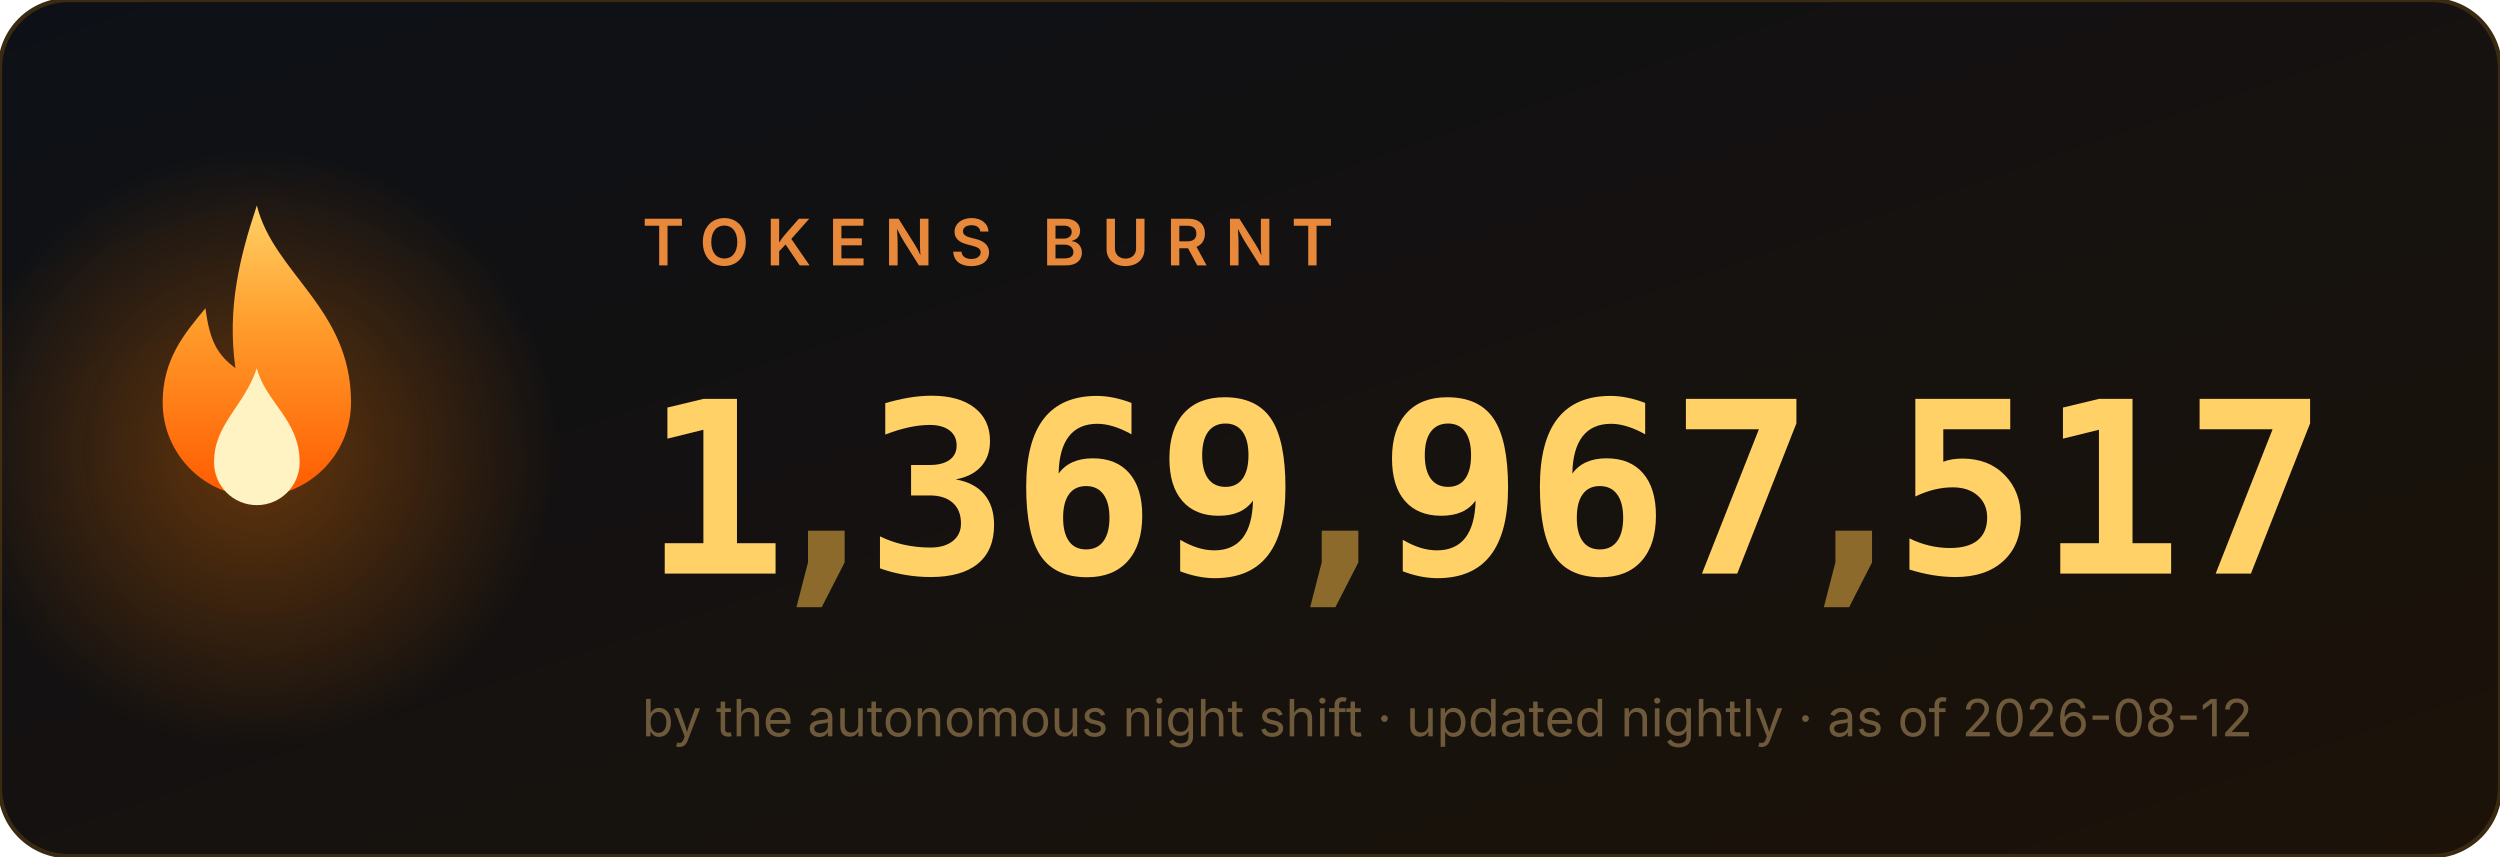
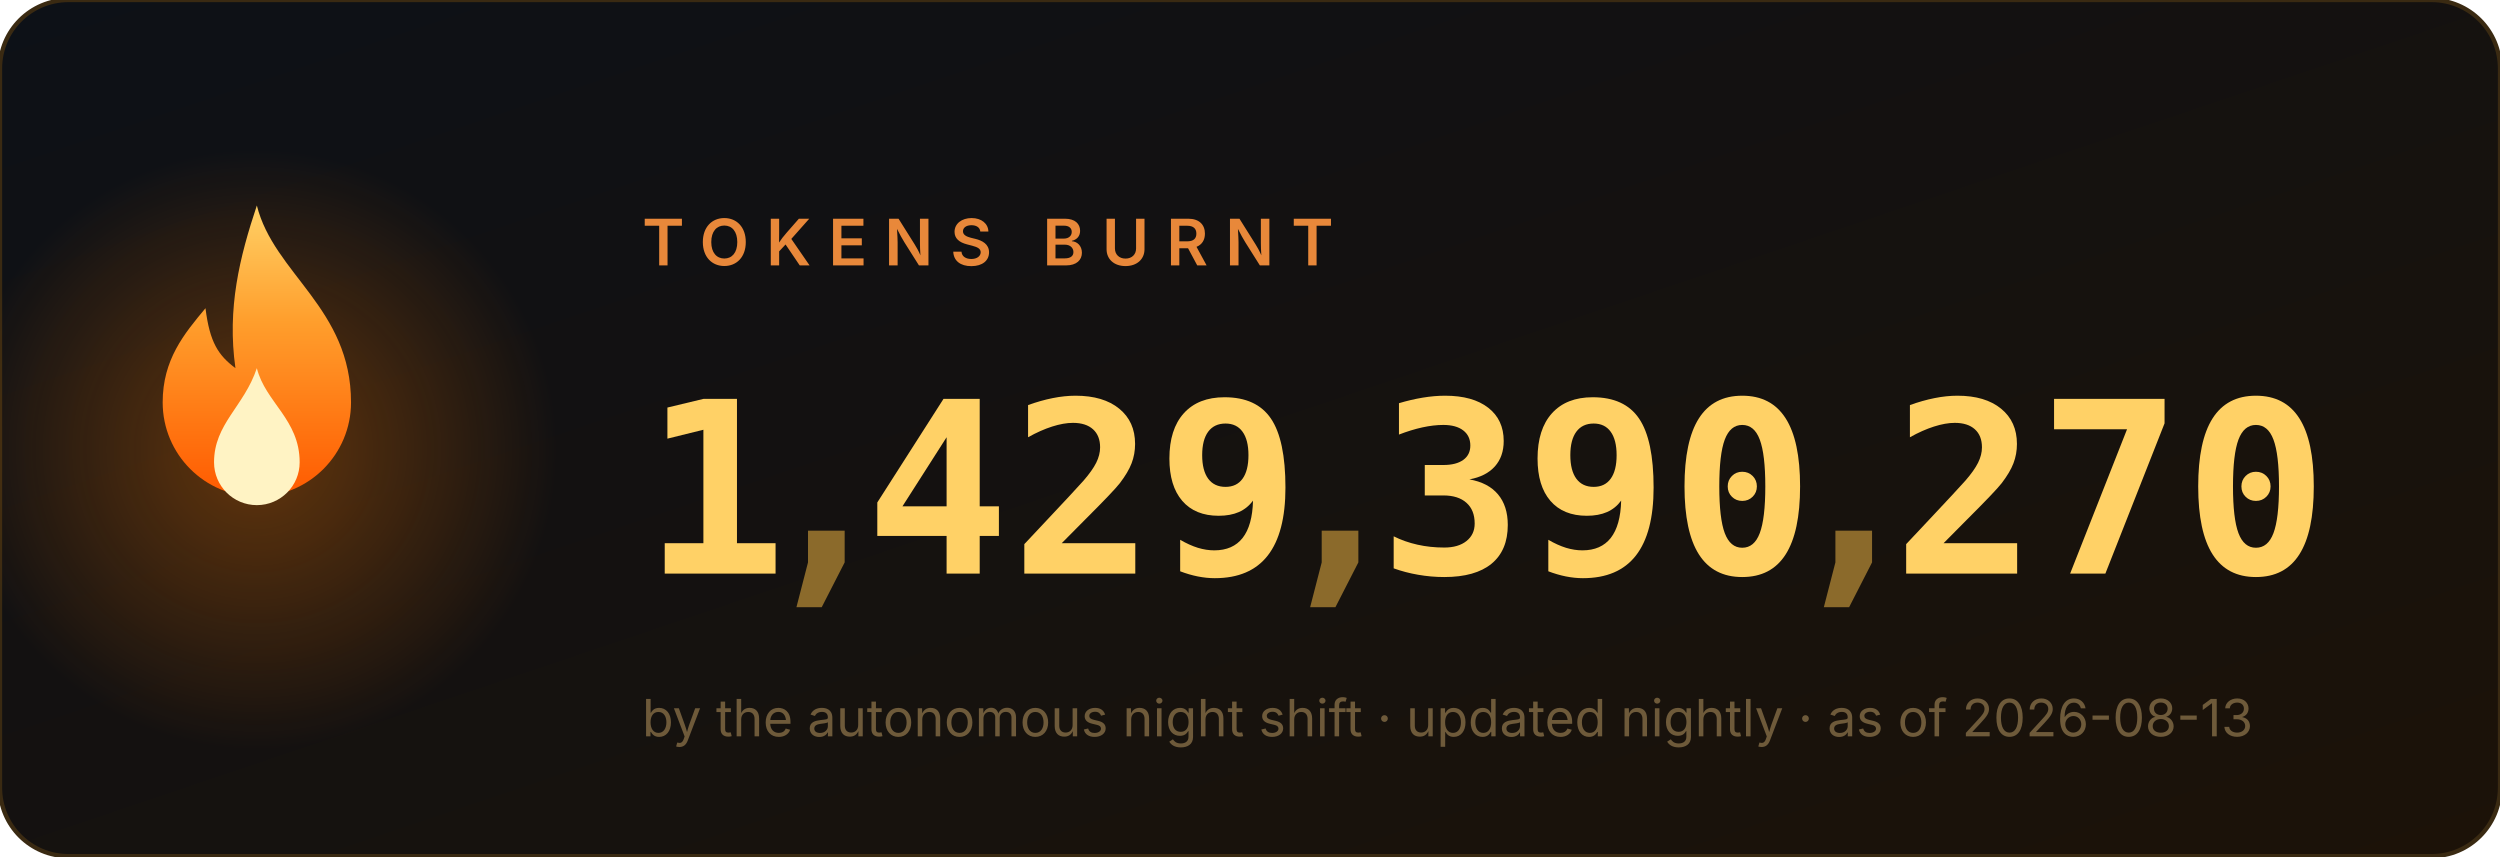
- <svg xmlns="http://www.w3.org/2000/svg" width="584" height="200" viewBox="0 0 584 200" role="img" aria-label="1,369,967,517 tokens burnt">
+ <svg xmlns="http://www.w3.org/2000/svg" width="584" height="200" viewBox="0 0 584 200" role="img" aria-label="1,429,390,270 tokens burnt">
  <style>
.num{font:700 56px ui-monospace,'Cascadia Code',Menlo,Consolas,monospace;fill:#ffd166}
.comma{fill:#8b6a2b}
.label{font:600 15px -apple-system,'Segoe UI',sans-serif;fill:#e8883a;letter-spacing:4px}
.sub{font:400 12px -apple-system,'Segoe UI',sans-serif;fill:#6e5a3a}
</style>
  <defs>
    <linearGradient id="bg" x1="0" y1="0" x2="1" y2="1">
      <stop offset="0" stop-color="#0d1117" />
      <stop offset="1" stop-color="#1c1208" />
    </linearGradient>
    <linearGradient id="fg" x1="0" y1="1" x2="0" y2="0">
      <stop offset="0" stop-color="#ff5a00" />
      <stop offset=".6" stop-color="#ff9e2c" />
      <stop offset="1" stop-color="#ffd166" />
    </linearGradient>
    <radialGradient id="halo">
      <stop offset="0" stop-color="#ff7b00" />
      <stop offset="1" stop-color="#ff7b00" stop-opacity="0" />
    </radialGradient>
  </defs>
  <rect width="584" height="200" rx="16" fill="url(#bg)" stroke="#3a2a12" />
  <circle cx="60" cy="105" r="70" fill="url(#halo)" opacity=".35">
    <animate attributeName="opacity" values=".25;.55;.25" dur="2.2s" repeatCount="indefinite" />
  </circle>
  <g transform="translate(60,128)">
    <g>
      <animateTransform attributeName="transform" type="scale" values="1 1;.95 1.1;1 1" dur="1.6s" repeatCount="indefinite" additive="sum" calcMode="spline" keySplines=".4 0 .6 1;.4 0 .6 1" />
      <path d="M0 -80c4 16 22 24 22 46a22 22 0 1 1-44 0c0-10 5-16 10-22 1 8 3 11 7 14-2-14 1-26 5-38z" fill="url(#fg)" />
      <path d="M0 -42c2 8 10 12 10 22a10 10 0 1 1-20 0c0-9 7-13 10-22z" fill="#fff3c4">
        <animateTransform attributeName="transform" type="scale" values="1 1;1.06 .92;1 1" dur="1.1s" repeatCount="indefinite" additive="sum" calcMode="spline" keySplines=".4 0 .6 1;.4 0 .6 1" />
      </path>
    </g>
  </g>
  <text x="150" y="62" class="label">TOKENS BURNT</text>
  <svg x="150" y="84" width="34" height="64" viewBox="0 0 34 64">
    <g transform="translate(0,-64)">
      <g>
        <animateTransform attributeName="transform" type="translate" values="0 64;0 64;0 0" keyTimes="0;0.000;1" dur="0.97s" begin="0s" fill="freeze" additive="sum" calcMode="spline" keySplines="0 0 1 1;.2 .7 .3 1" />
        <text x="17" y="50" class="num" text-anchor="middle">0</text>
        <text x="17" y="114" class="num" text-anchor="middle">1</text>
        <text x="17" y="178" class="num" text-anchor="middle">2</text>
        <text x="17" y="242" class="num" text-anchor="middle">3</text>
        <text x="17" y="306" class="num" text-anchor="middle">4</text>
        <text x="17" y="370" class="num" text-anchor="middle">5</text>
        <text x="17" y="434" class="num" text-anchor="middle">6</text>
        <text x="17" y="498" class="num" text-anchor="middle">7</text>
        <text x="17" y="562" class="num" text-anchor="middle">8</text>
        <text x="17" y="626" class="num" text-anchor="middle">9</text>
      </g>
    </g>
  </svg>
  <text x="193" y="134" class="num comma" text-anchor="middle">,</text>
  <svg x="202" y="84" width="34" height="64" viewBox="0 0 34 64">
-     <g transform="translate(0,-192)">
-       <g>
-         <animateTransform attributeName="transform" type="translate" values="0 192;0 192;0 0" keyTimes="0;0.178;1" dur="1.35s" begin="0s" fill="freeze" additive="sum" calcMode="spline" keySplines="0 0 1 1;.2 .7 .3 1" />
+     <g transform="translate(0,-256)">
+       <g>
+         <animateTransform attributeName="transform" type="translate" values="0 256;0 256;0 0" keyTimes="0;0.169;1" dur="1.42s" begin="0s" fill="freeze" additive="sum" calcMode="spline" keySplines="0 0 1 1;.2 .7 .3 1" />
        <text x="17" y="50" class="num" text-anchor="middle">0</text>
        <text x="17" y="114" class="num" text-anchor="middle">1</text>
        <text x="17" y="178" class="num" text-anchor="middle">2</text>
        <text x="17" y="242" class="num" text-anchor="middle">3</text>
        <text x="17" y="306" class="num" text-anchor="middle">4</text>
        <text x="17" y="370" class="num" text-anchor="middle">5</text>
        <text x="17" y="434" class="num" text-anchor="middle">6</text>
        <text x="17" y="498" class="num" text-anchor="middle">7</text>
        <text x="17" y="562" class="num" text-anchor="middle">8</text>
        <text x="17" y="626" class="num" text-anchor="middle">9</text>
      </g>
    </g>
  </svg>
  <svg x="236" y="84" width="34" height="64" viewBox="0 0 34 64">
-     <g transform="translate(0,-384)">
-       <g>
-         <animateTransform attributeName="transform" type="translate" values="0 384;0 384;0 0" keyTimes="0;0.214;1" dur="1.68s" begin="0s" fill="freeze" additive="sum" calcMode="spline" keySplines="0 0 1 1;.2 .7 .3 1" />
+     <g transform="translate(0,-128)">
+       <g>
+         <animateTransform attributeName="transform" type="translate" values="0 128;0 128;0 0" keyTimes="0;0.257;1" dur="1.40s" begin="0s" fill="freeze" additive="sum" calcMode="spline" keySplines="0 0 1 1;.2 .7 .3 1" />
        <text x="17" y="50" class="num" text-anchor="middle">0</text>
        <text x="17" y="114" class="num" text-anchor="middle">1</text>
        <text x="17" y="178" class="num" text-anchor="middle">2</text>
        <text x="17" y="242" class="num" text-anchor="middle">3</text>
        <text x="17" y="306" class="num" text-anchor="middle">4</text>
        <text x="17" y="370" class="num" text-anchor="middle">5</text>
        <text x="17" y="434" class="num" text-anchor="middle">6</text>
        <text x="17" y="498" class="num" text-anchor="middle">7</text>
        <text x="17" y="562" class="num" text-anchor="middle">8</text>
        <text x="17" y="626" class="num" text-anchor="middle">9</text>
      </g>
    </g>
  </svg>
  <svg x="270" y="84" width="34" height="64" viewBox="0 0 34 64">
    <g transform="translate(0,-576)">
      <g>
        <animateTransform attributeName="transform" type="translate" values="0 576;0 576;0 0" keyTimes="0;0.239;1" dur="2.01s" begin="0s" fill="freeze" additive="sum" calcMode="spline" keySplines="0 0 1 1;.2 .7 .3 1" />
        <text x="17" y="50" class="num" text-anchor="middle">0</text>
        <text x="17" y="114" class="num" text-anchor="middle">1</text>
        <text x="17" y="178" class="num" text-anchor="middle">2</text>
        <text x="17" y="242" class="num" text-anchor="middle">3</text>
        <text x="17" y="306" class="num" text-anchor="middle">4</text>
        <text x="17" y="370" class="num" text-anchor="middle">5</text>
        <text x="17" y="434" class="num" text-anchor="middle">6</text>
        <text x="17" y="498" class="num" text-anchor="middle">7</text>
        <text x="17" y="562" class="num" text-anchor="middle">8</text>
        <text x="17" y="626" class="num" text-anchor="middle">9</text>
      </g>
    </g>
  </svg>
  <text x="313" y="134" class="num comma" text-anchor="middle">,</text>
  <svg x="322" y="84" width="34" height="64" viewBox="0 0 34 64">
+     <g transform="translate(0,-192)">
+       <g>
+         <animateTransform attributeName="transform" type="translate" values="0 192;0 192;0 0" keyTimes="0;0.393;1" dur="1.83s" begin="0s" fill="freeze" additive="sum" calcMode="spline" keySplines="0 0 1 1;.2 .7 .3 1" />
+         <text x="17" y="50" class="num" text-anchor="middle">0</text>
+         <text x="17" y="114" class="num" text-anchor="middle">1</text>
+         <text x="17" y="178" class="num" text-anchor="middle">2</text>
+         <text x="17" y="242" class="num" text-anchor="middle">3</text>
+         <text x="17" y="306" class="num" text-anchor="middle">4</text>
+         <text x="17" y="370" class="num" text-anchor="middle">5</text>
+         <text x="17" y="434" class="num" text-anchor="middle">6</text>
+         <text x="17" y="498" class="num" text-anchor="middle">7</text>
+         <text x="17" y="562" class="num" text-anchor="middle">8</text>
+         <text x="17" y="626" class="num" text-anchor="middle">9</text>
+       </g>
+     </g>
+   </svg>
+   <svg x="356" y="84" width="34" height="64" viewBox="0 0 34 64">
    <g transform="translate(0,-576)">
      <g>
-         <animateTransform attributeName="transform" type="translate" values="0 576;0 576;0 0" keyTimes="0;0.320;1" dur="2.25s" begin="0s" fill="freeze" additive="sum" calcMode="spline" keySplines="0 0 1 1;.2 .7 .3 1" />
-         <text x="17" y="50" class="num" text-anchor="middle">0</text>
-         <text x="17" y="114" class="num" text-anchor="middle">1</text>
-         <text x="17" y="178" class="num" text-anchor="middle">2</text>
-         <text x="17" y="242" class="num" text-anchor="middle">3</text>
-         <text x="17" y="306" class="num" text-anchor="middle">4</text>
-         <text x="17" y="370" class="num" text-anchor="middle">5</text>
-         <text x="17" y="434" class="num" text-anchor="middle">6</text>
-         <text x="17" y="498" class="num" text-anchor="middle">7</text>
-         <text x="17" y="562" class="num" text-anchor="middle">8</text>
-         <text x="17" y="626" class="num" text-anchor="middle">9</text>
-       </g>
-     </g>
-   </svg>
-   <svg x="356" y="84" width="34" height="64" viewBox="0 0 34 64">
-     <g transform="translate(0,-384)">
-       <g>
-         <animateTransform attributeName="transform" type="translate" values="0 384;0 384;0 0" keyTimes="0;0.389;1" dur="2.16s" begin="0s" fill="freeze" additive="sum" calcMode="spline" keySplines="0 0 1 1;.2 .7 .3 1" />
+         <animateTransform attributeName="transform" type="translate" values="0 576;0 576;0 0" keyTimes="0;0.354;1" dur="2.37s" begin="0s" fill="freeze" additive="sum" calcMode="spline" keySplines="0 0 1 1;.2 .7 .3 1" />
        <text x="17" y="50" class="num" text-anchor="middle">0</text>
        <text x="17" y="114" class="num" text-anchor="middle">1</text>
        <text x="17" y="178" class="num" text-anchor="middle">2</text>
        <text x="17" y="242" class="num" text-anchor="middle">3</text>
        <text x="17" y="306" class="num" text-anchor="middle">4</text>
        <text x="17" y="370" class="num" text-anchor="middle">5</text>
        <text x="17" y="434" class="num" text-anchor="middle">6</text>
        <text x="17" y="498" class="num" text-anchor="middle">7</text>
        <text x="17" y="562" class="num" text-anchor="middle">8</text>
        <text x="17" y="626" class="num" text-anchor="middle">9</text>
      </g>
    </g>
  </svg>
  <svg x="390" y="84" width="34" height="64" viewBox="0 0 34 64">
-     <g transform="translate(0,-448)">
-       <g>
-         <animateTransform attributeName="transform" type="translate" values="0 448;0 448;0 0" keyTimes="0;0.409;1" dur="2.35s" begin="0s" fill="freeze" additive="sum" calcMode="spline" keySplines="0 0 1 1;.2 .7 .3 1" />
+     <g transform="translate(0,0)">
+       <g>
+         <animateTransform attributeName="transform" type="translate" values="0 0;0 0;0 0" keyTimes="0;0.516;1" dur="1.86s" begin="0s" fill="freeze" additive="sum" calcMode="spline" keySplines="0 0 1 1;.2 .7 .3 1" />
        <text x="17" y="50" class="num" text-anchor="middle">0</text>
        <text x="17" y="114" class="num" text-anchor="middle">1</text>
        <text x="17" y="178" class="num" text-anchor="middle">2</text>
        <text x="17" y="242" class="num" text-anchor="middle">3</text>
        <text x="17" y="306" class="num" text-anchor="middle">4</text>
        <text x="17" y="370" class="num" text-anchor="middle">5</text>
        <text x="17" y="434" class="num" text-anchor="middle">6</text>
        <text x="17" y="498" class="num" text-anchor="middle">7</text>
        <text x="17" y="562" class="num" text-anchor="middle">8</text>
        <text x="17" y="626" class="num" text-anchor="middle">9</text>
      </g>
    </g>
  </svg>
  <text x="433" y="134" class="num comma" text-anchor="middle">,</text>
  <svg x="442" y="84" width="34" height="64" viewBox="0 0 34 64">
-     <g transform="translate(0,-320)">
-       <g>
-         <animateTransform attributeName="transform" type="translate" values="0 320;0 320;0 0" keyTimes="0;0.490;1" dur="2.45s" begin="0s" fill="freeze" additive="sum" calcMode="spline" keySplines="0 0 1 1;.2 .7 .3 1" />
+     <g transform="translate(0,-128)">
+       <g>
+         <animateTransform attributeName="transform" type="translate" values="0 128;0 128;0 0" keyTimes="0;0.536;1" dur="2.24s" begin="0s" fill="freeze" additive="sum" calcMode="spline" keySplines="0 0 1 1;.2 .7 .3 1" />
        <text x="17" y="50" class="num" text-anchor="middle">0</text>
        <text x="17" y="114" class="num" text-anchor="middle">1</text>
        <text x="17" y="178" class="num" text-anchor="middle">2</text>
        <text x="17" y="242" class="num" text-anchor="middle">3</text>
        <text x="17" y="306" class="num" text-anchor="middle">4</text>
        <text x="17" y="370" class="num" text-anchor="middle">5</text>
        <text x="17" y="434" class="num" text-anchor="middle">6</text>
        <text x="17" y="498" class="num" text-anchor="middle">7</text>
        <text x="17" y="562" class="num" text-anchor="middle">8</text>
        <text x="17" y="626" class="num" text-anchor="middle">9</text>
      </g>
    </g>
  </svg>
  <svg x="476" y="84" width="34" height="64" viewBox="0 0 34 64">
-     <g transform="translate(0,-64)">
-       <g>
-         <animateTransform attributeName="transform" type="translate" values="0 64;0 64;0 0" keyTimes="0;0.576;1" dur="2.29s" begin="0s" fill="freeze" additive="sum" calcMode="spline" keySplines="0 0 1 1;.2 .7 .3 1" />
+     <g transform="translate(0,-448)">
+       <g>
+         <animateTransform attributeName="transform" type="translate" values="0 448;0 448;0 0" keyTimes="0;0.487;1" dur="2.71s" begin="0s" fill="freeze" additive="sum" calcMode="spline" keySplines="0 0 1 1;.2 .7 .3 1" />
        <text x="17" y="50" class="num" text-anchor="middle">0</text>
        <text x="17" y="114" class="num" text-anchor="middle">1</text>
        <text x="17" y="178" class="num" text-anchor="middle">2</text>
        <text x="17" y="242" class="num" text-anchor="middle">3</text>
        <text x="17" y="306" class="num" text-anchor="middle">4</text>
        <text x="17" y="370" class="num" text-anchor="middle">5</text>
        <text x="17" y="434" class="num" text-anchor="middle">6</text>
        <text x="17" y="498" class="num" text-anchor="middle">7</text>
        <text x="17" y="562" class="num" text-anchor="middle">8</text>
        <text x="17" y="626" class="num" text-anchor="middle">9</text>
      </g>
    </g>
  </svg>
  <svg x="510" y="84" width="34" height="64" viewBox="0 0 34 64">
-     <g transform="translate(0,-448)">
-       <g>
-         <animateTransform attributeName="transform" type="translate" values="0 448;0 448;0 0" keyTimes="0;0.509;1" dur="2.83s" begin="0s" fill="freeze" additive="sum" calcMode="spline" keySplines="0 0 1 1;.2 .7 .3 1" />
-         <text x="17" y="50" class="num" text-anchor="middle">0</text>
-         <text x="17" y="114" class="num" text-anchor="middle">1</text>
-         <text x="17" y="178" class="num" text-anchor="middle">2</text>
-         <text x="17" y="242" class="num" text-anchor="middle">3</text>
-         <text x="17" y="306" class="num" text-anchor="middle">4</text>
-         <text x="17" y="370" class="num" text-anchor="middle">5</text>
-         <text x="17" y="434" class="num" text-anchor="middle">6</text>
-         <text x="17" y="498" class="num" text-anchor="middle">7</text>
-         <text x="17" y="562" class="num" text-anchor="middle">8</text>
-         <text x="17" y="626" class="num" text-anchor="middle">9</text>
-       </g>
-     </g>
-   </svg>
-   <text x="150" y="172" class="sub">by the autonomous night shift · updated nightly · as of 2026-08-12</text>
+     <g transform="translate(0,0)">
+       <g>
+         <animateTransform attributeName="transform" type="translate" values="0 0;0 0;0 0" keyTimes="0;0.615;1" dur="2.34s" begin="0s" fill="freeze" additive="sum" calcMode="spline" keySplines="0 0 1 1;.2 .7 .3 1" />
+         <text x="17" y="50" class="num" text-anchor="middle">0</text>
+         <text x="17" y="114" class="num" text-anchor="middle">1</text>
+         <text x="17" y="178" class="num" text-anchor="middle">2</text>
+         <text x="17" y="242" class="num" text-anchor="middle">3</text>
+         <text x="17" y="306" class="num" text-anchor="middle">4</text>
+         <text x="17" y="370" class="num" text-anchor="middle">5</text>
+         <text x="17" y="434" class="num" text-anchor="middle">6</text>
+         <text x="17" y="498" class="num" text-anchor="middle">7</text>
+         <text x="17" y="562" class="num" text-anchor="middle">8</text>
+         <text x="17" y="626" class="num" text-anchor="middle">9</text>
+       </g>
+     </g>
+   </svg>
+   <text x="150" y="172" class="sub">by the autonomous night shift · updated nightly · as of 2026-08-13</text>
</svg>
